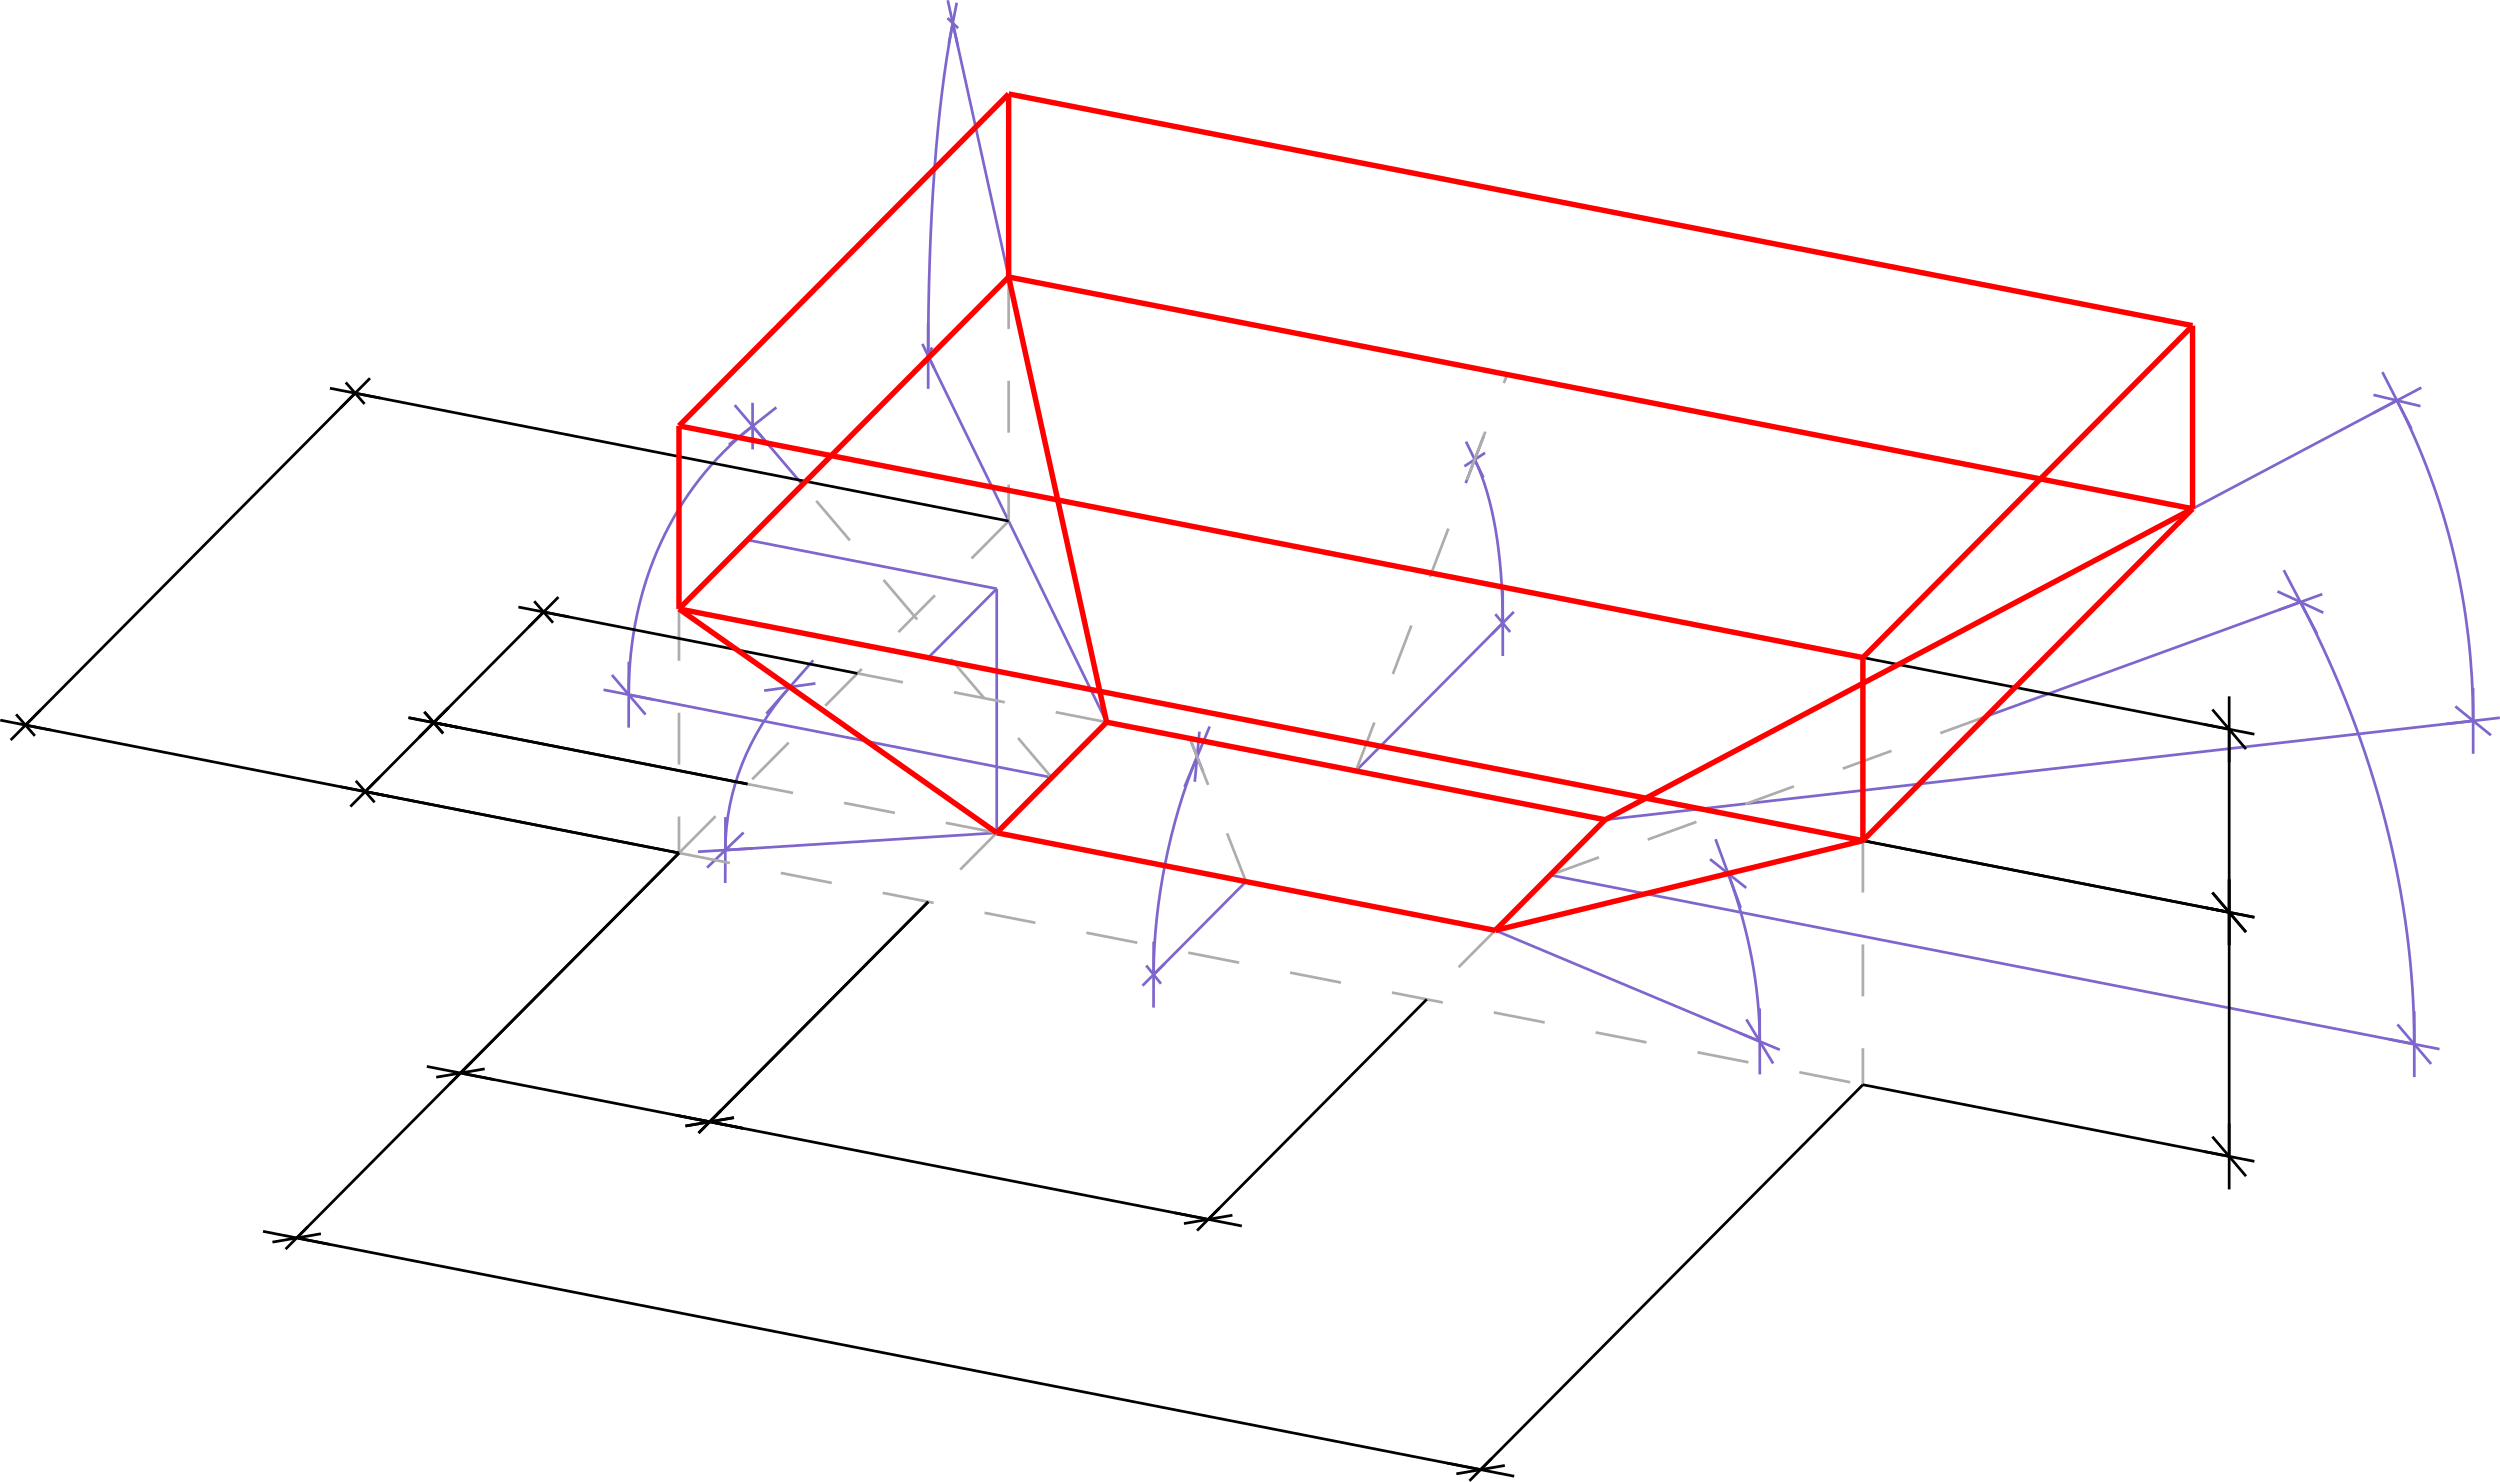
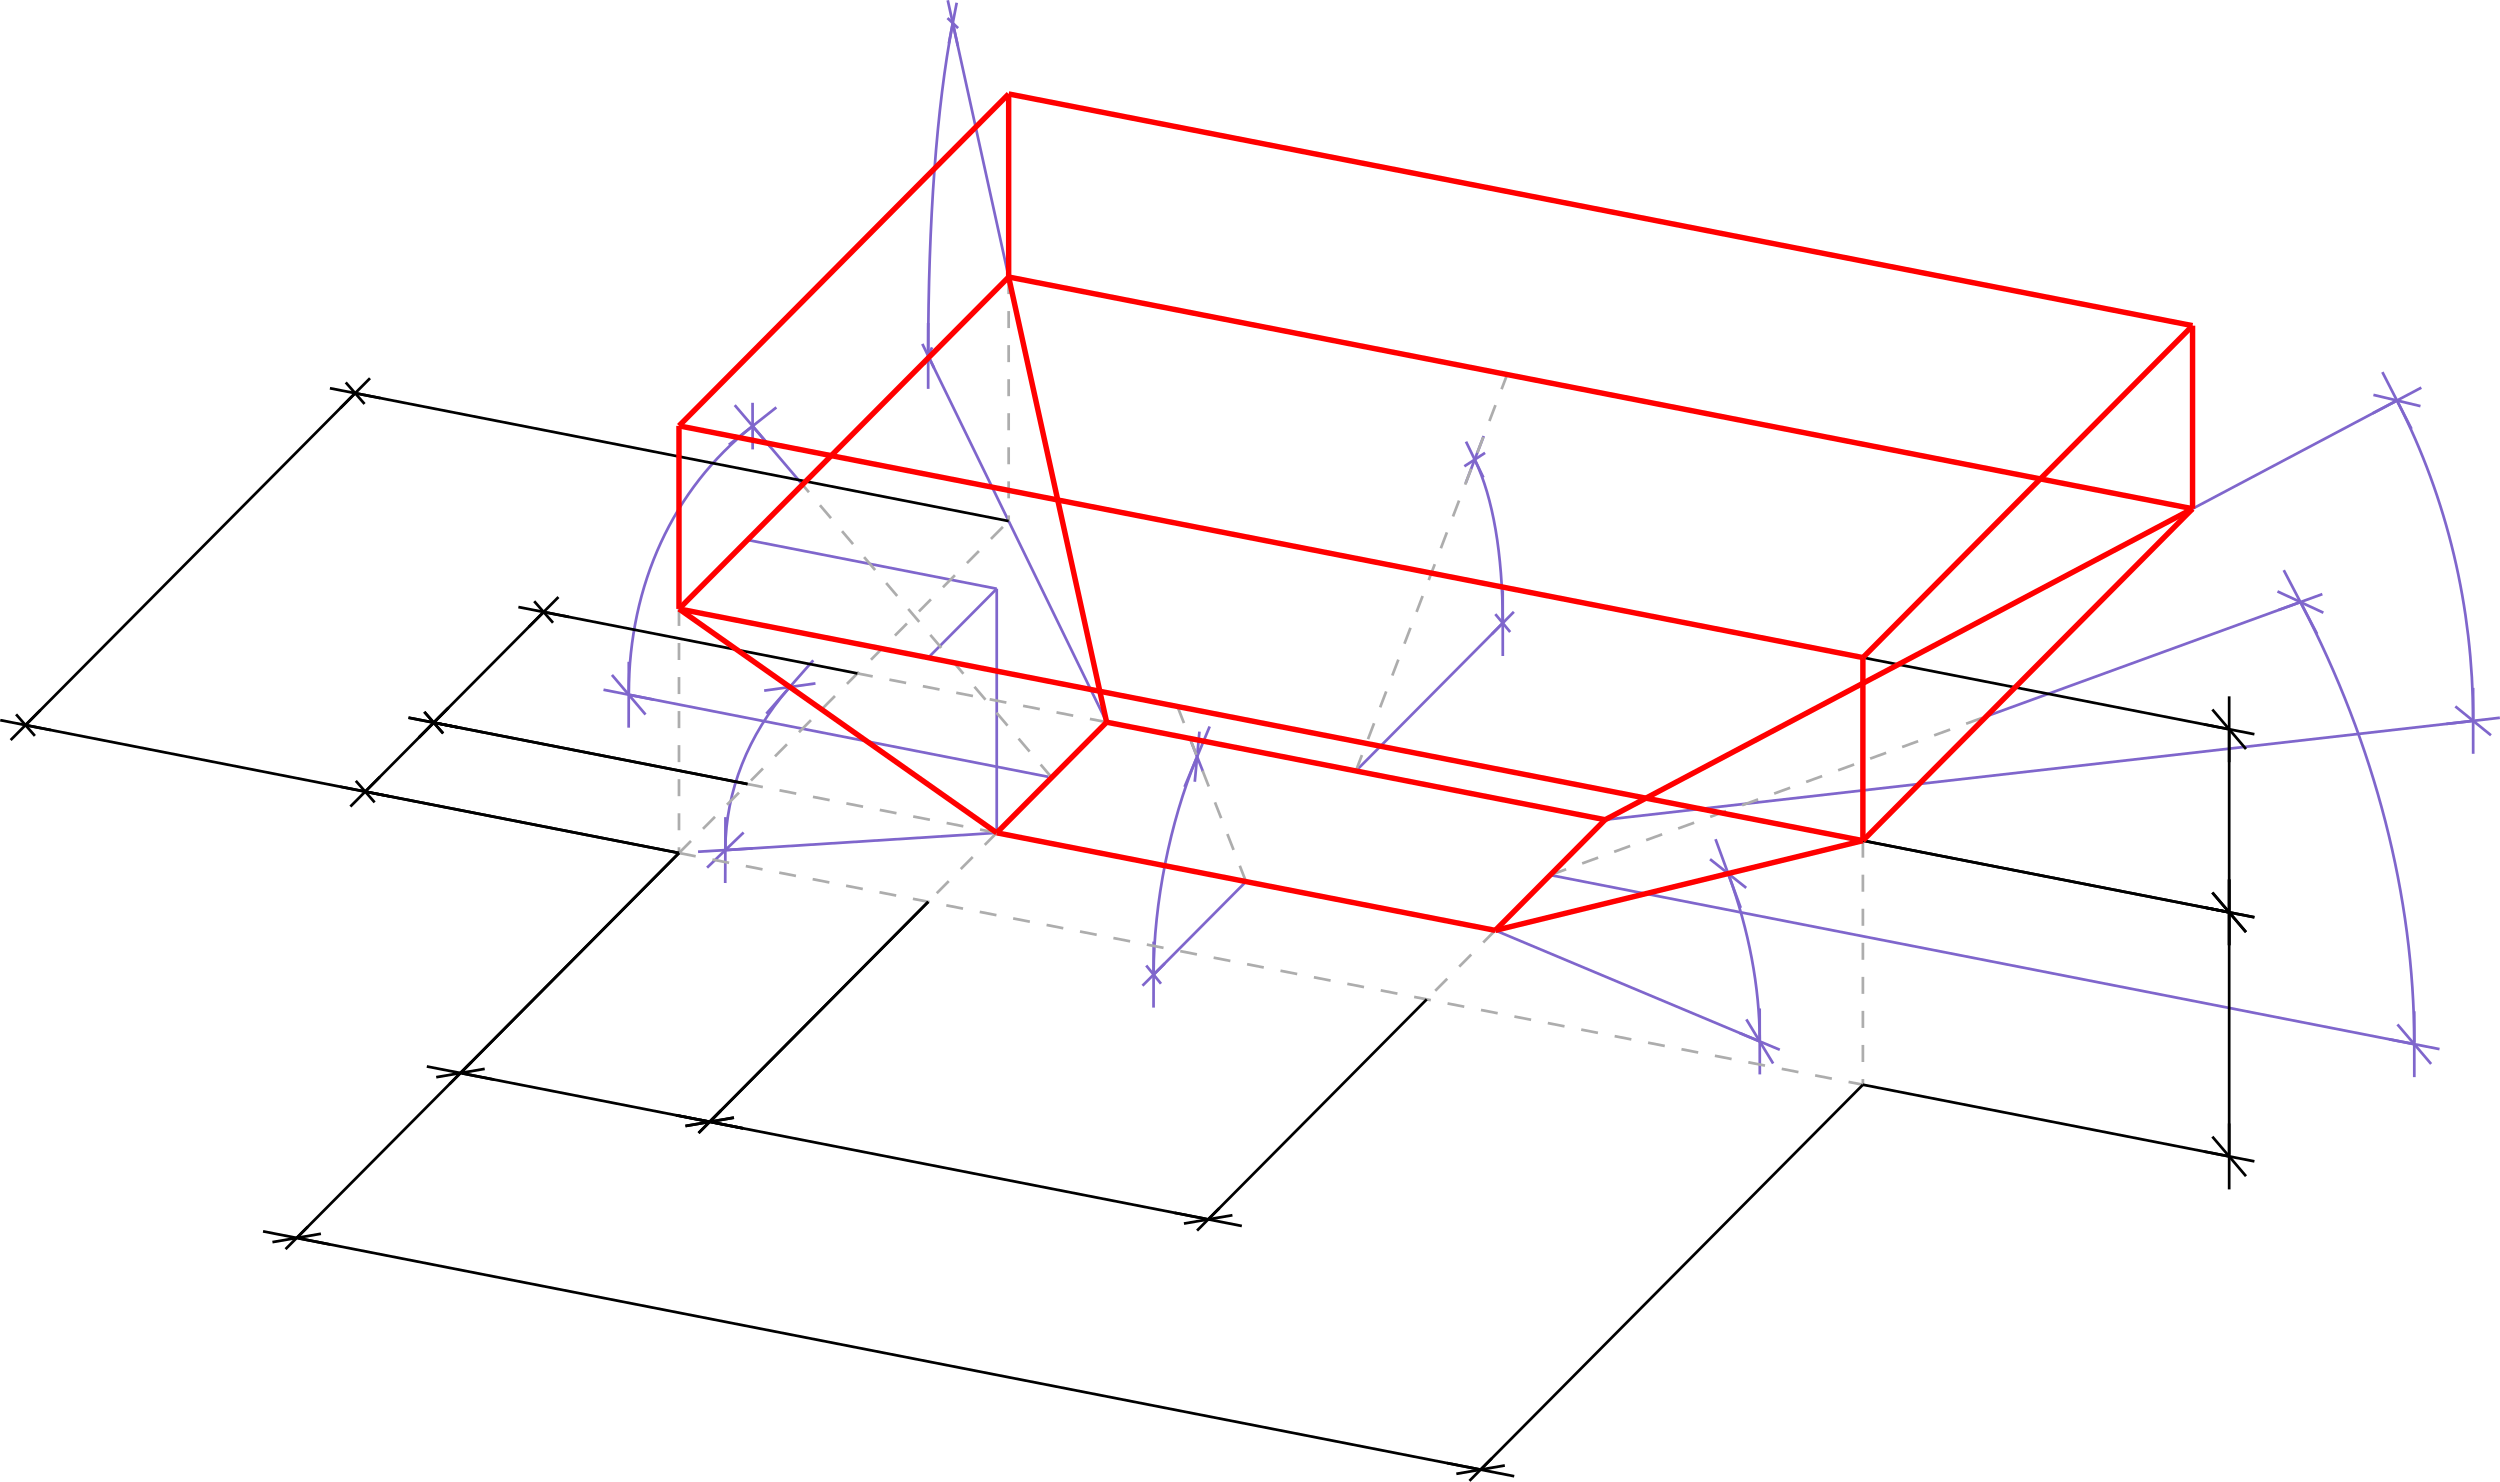
<svg xmlns="http://www.w3.org/2000/svg" xml:space="preserve" width="73.424mm" height="43.519mm" version="1.1" style="shape-rendering:geometricPrecision; text-rendering:geometricPrecision; image-rendering:optimizeQuality; fill-rule:evenodd; clip-rule:evenodd" viewBox="0 0 7342.08 4351.69">
  <defs>
    <style type="text/css">
   
    .str3 {stroke:red;stroke-width:16;stroke-linejoin:bevel;stroke-miterlimit:22.926}
    .str2 {stroke:black;stroke-width:8;stroke-linejoin:bevel;stroke-miterlimit:22.926}
    .str0 {stroke:#7F66CC;stroke-width:8;stroke-linejoin:bevel;stroke-miterlimit:22.926}
-     .str1 {stroke:#ADADAD;stroke-width:8;stroke-linejoin:bevel;stroke-miterlimit:22.926;stroke-dasharray:152.394 152.394}
+     .str1 {stroke:#ADADAD;stroke-width:8;stroke-linejoin:bevel;stroke-miterlimit:22.926;stroke-dasharray:50 50}
    .fil0 {fill:none}
   
  </style>
  </defs>
  <g id="dim-angle">
    <line class="fil0 str0" x1="2927.16" y1="2445.87" x2="2130.21" y2="2496.51" />
    <path class="fil0 str0" d="M2316.1 2021.58c-118.91,136.12 -184.62,302.35 -185.86,470.09" />
    <line class="fil0 str0" x1="4713.96" y1="2407.45" x2="7263.2" y2="2116.95" />
    <line class="fil0 str0" x1="6439.17" y1="1494.03" x2="7039.42" y2="1176.22" />
    <path class="fil0 str0" d="M7263.19 2112.11c-0.73,-329.74 -76.24,-647.14 -221.63,-931.72" />
    <line class="fil0 str0" x1="3249.96" y1="2120.91" x2="2725.91" y2="1045.21" />
    <line class="fil0 str0" x1="2962.26" y1="813.54" x2="2798.16" y2="67.84" />
    <path class="fil0 str0" d="M2797.59 70.83c-46.75,242.9 -71.48,577.44 -71.68,969.55" />
    <line class="fil0 str0" x1="3249.97" y1="2120.93" x2="3249.96" y2="2120.91" />
    <line class="fil0 str0" x1="4391.22" y1="2732.4" x2="5168.06" y2="3058.5" />
    <path class="fil0 str0" d="M5168.05 3053.66c-0.63,-155.5 -31.85,-321.32 -90.95,-483.19" />
    <line class="fil0 str0" x1="2927.24" y1="1729.04" x2="2726.06" y2="1931.6" />
    <line class="fil0 str0" x1="2927.24" y1="1729.04" x2="2195.26" y2="1585.78" />
    <line class="fil0 str0" x1="2927.24" y1="2445.86" x2="2927.24" y2="1729.04" />
    <line class="fil0 str0" x1="3657.57" y1="2590.79" x2="3387.93" y2="2862.26" />
    <path class="fil0 str0" d="M3513.86 2226.71c-77.76,187.9 -125.17,425.4 -125.91,630.71" />
    <line class="fil0 str0" x1="3987.91" y1="2258.2" x2="4413.32" y2="1829.88" />
    <path class="fil0 str0" d="M4413.31 1825.05c-0.45,-198.55 -28.79,-363.78 -81.09,-472.72" />
    <line class="fil0 str0" x1="2356.62" y1="1423.3" x2="2210.29" y2="1251.36" />
    <line class="fil0 str0" x1="3079.01" y1="2281.52" x2="1846.48" y2="2040.29" />
    <path class="fil0 str0" d="M2206.81 1254.11c-229.61,181.71 -359.02,462.34 -360.32,781.35" />
    <line class="fil0 str0" x1="4558.1" y1="2571" x2="7090.33" y2="3066.6" />
    <line class="fil0 str0" x1="5833.53" y1="2103.8" x2="6755.96" y2="1768.15" />
    <path class="fil0 str0" d="M7090.32 3061.76c-0.85,-429.38 -115.21,-873.44 -331.92,-1288.94" />
    <line class="fil0 str1" x1="2927.24" y1="2445.86" x2="2726.06" y2="2648.42" />
    <line class="fil0 str0" x1="2183.84" y1="2444.88" x2="2076.58" y2="2548.15" />
    <line class="fil0 str0" x1="2050.03" y1="2501.36" x2="2210.39" y2="2491.66" />
    <line class="fil0 str0" x1="2130.57" y1="2399.72" x2="2129.85" y2="2593.3" />
    <line class="fil0 str0" x1="2244.22" y1="2028.26" x2="2394.85" y2="2007.06" />
    <line class="fil0 str0" x1="2380.84" y1="2060.54" x2="2258.23" y2="1974.78" />
    <line class="fil0 str0" x1="2250.64" y1="2096.03" x2="2388.43" y2="1939.29" />
    <line class="fil0 str0" x1="7210.85" y1="2074.59" x2="7315.55" y2="2159.32" />
    <line class="fil0 str0" x1="7341.65" y1="2107.94" x2="7184.75" y2="2125.97" />
    <line class="fil0 str0" x1="7263.09" y1="2020.2" x2="7263.3" y2="2213.71" />
    <line class="fil0 str0" x1="7108.54" y1="1192.72" x2="6970.32" y2="1159.71" />
    <line class="fil0 str0" x1="6967.83" y1="1214.05" x2="7111.02" y2="1138.39" />
    <line class="fil0 str0" x1="7082.18" y1="1259.67" x2="6996.66" y2="1092.78" />
    <line class="fil0 str0" x1="2737.33" y1="1020.33" x2="2714.48" y2="1070.09" />
    <line class="fil0 str0" x1="2708.78" y1="1009.99" x2="2743.03" y2="1080.44" />
    <line class="fil0 str0" x1="2725.93" y1="948.49" x2="2725.88" y2="1141.93" />
    <line class="fil0 str0" x1="2782.54" y1="53.05" x2="2813.78" y2="82.64" />
    <line class="fil0 str0" x1="2812.93" y1="134.86" x2="2783.39" y2="0.82" />
    <line class="fil0 str0" x1="2786.62" y1="127.62" x2="2809.71" y2="8.06" />
    <line class="fil0 str0" x1="5128.73" y1="2993.73" x2="5207.39" y2="3123.27" />
    <line class="fil0 str0" x1="5226.91" y1="3083.01" x2="5109.21" y2="3033.98" />
    <line class="fil0 str0" x1="5167.86" y1="2961.64" x2="5168.26" y2="3155.35" />
    <line class="fil0 str0" x1="5128.35" y1="2607.55" x2="5022.14" y2="2523.3" />
    <line class="fil0 str0" x1="5023.36" y1="2577.87" x2="5127.14" y2="2552.97" />
    <line class="fil0 str0" x1="5112.27" y1="2666.29" x2="5038.23" y2="2464.56" />
    <line class="fil0 str0" x1="3508.87" y1="2295.89" x2="3522.55" y2="2148.66" />
    <line class="fil0 str0" x1="3498.31" y1="2178.35" x2="3533.11" y2="2266.2" />
    <line class="fil0 str0" x1="3478.83" y1="2310.93" x2="3552.58" y2="2133.62" />
    <line class="fil0 str0" x1="3366.24" y1="2835.53" x2="3409.63" y2="2889" />
    <line class="fil0 str0" x1="3420.61" y1="2829.65" x2="3355.26" y2="2894.87" />
    <line class="fil0 str0" x1="3388.11" y1="2765.32" x2="3387.76" y2="2959.21" />
    <line class="fil0 str0" x1="4391.48" y1="1803.61" x2="4435.16" y2="1856.15" />
    <line class="fil0 str0" x1="4445.99" y1="1796.8" x2="4380.64" y2="1862.96" />
    <line class="fil0 str0" x1="4413.21" y1="1733.22" x2="4413.43" y2="1926.54" />
    <line class="fil0 str0" x1="4361.37" y1="1329.95" x2="4300.53" y2="1369.43" />
    <line class="fil0 str0" x1="4304.46" y1="1418.86" x2="4357.44" y2="1280.52" />
    <line class="fil0 str0" x1="4356.47" y1="1402.43" x2="4305.43" y2="1296.94" />
    <line class="fil0 str0" x1="2210.43" y1="1319.82" x2="2210.15" y2="1182.91" />
    <line class="fil0 str0" x1="2157.78" y1="1189.87" x2="2262.8" y2="1312.86" />
    <line class="fil0 str0" x1="2140.55" y1="1306.28" x2="2280.03" y2="1196.45" />
    <line class="fil0 str0" x1="1797.18" y1="1982.16" x2="1895.79" y2="2098.42" />
    <line class="fil0 str0" x1="1920.6" y1="2054.94" x2="1772.37" y2="2025.64" />
    <line class="fil0 str0" x1="1846.68" y1="1943.56" x2="1846.28" y2="2137.02" />
    <line class="fil0 str0" x1="7040.87" y1="3008.59" x2="7139.79" y2="3124.62" />
    <line class="fil0 str0" x1="7164.44" y1="3081.04" x2="7016.21" y2="3052.18" />
    <line class="fil0 str0" x1="7090.23" y1="2969.82" x2="7090.42" y2="3163.4" />
    <line class="fil0 str0" x1="6823.35" y1="1799.41" x2="6688.57" y2="1736.89" />
    <line class="fil0 str0" x1="6691.58" y1="1791.5" x2="6820.34" y2="1744.8" />
    <line class="fil0 str0" x1="6804.9" y1="1861.79" x2="6707.02" y2="1674.5" />
  </g>
  <g id="line-dash">
    <line class="fil0 str1" x1="4552.56" y1="2569.92" x2="5833.53" y2="2103.8" />
    <line class="fil0 str1" x1="3981.95" y1="2264.19" x2="4426.22" y2="1100.06" />
    <line class="fil0 str1" x1="3088.6" y1="2283.4" x2="2356.62" y2="1423.3" />
    <line class="fil0 str1" x1="3659.22" y1="2589.12" x2="3458.04" y2="2074.86" />
    <line class="fil0 str1" x1="5470.98" y1="2468.83" x2="5470.98" y2="3185.66" />
    <line class="fil0 str1" x1="1994.08" y1="2505.16" x2="5470.98" y2="3185.66" />
    <line class="fil0 str1" x1="4391.22" y1="2732.4" x2="4190.02" y2="2934.95" />
    <line class="fil0 str1" x1="2962.26" y1="813.54" x2="2962.26" y2="1530.36" />
    <line class="fil0 str1" x1="3249.97" y1="2120.93" x2="2517.99" y2="1977.67" />
    <line class="fil0 str1" x1="1994.08" y1="2505.16" x2="2962.26" y2="1530.36" />
    <line class="fil0 str1" x1="2927.24" y1="2445.86" x2="2195.26" y2="2302.61" />
    <line class="fil0 str1" x1="1994.08" y1="1788.34" x2="1994.08" y2="2505.16" />
  </g>
  <g id="dim-line">
    <line class="fil0 str2" x1="5470.98" y1="1931.21" x2="6546.72" y2="2141.75" />
    <line class="fil0 str2" x1="5470.98" y1="2468.83" x2="6546.72" y2="2679.37" />
    <line class="fil0 str2" x1="6546.72" y1="2146.59" x2="6546.72" y2="2674.53" />
    <line class="fil0 str2" x1="5470.98" y1="3185.66" x2="6546.72" y2="3396.2" />
    <line class="fil0 str2" x1="5470.98" y1="2468.83" x2="6546.72" y2="2679.37" />
    <line class="fil0 str2" x1="6546.72" y1="3391.36" x2="6546.72" y2="2684.21" />
    <line class="fil0 str2" x1="1994.08" y1="2505.16" x2="871.3" y2="3635.61" />
    <line class="fil0 str2" x1="5470.98" y1="3185.66" x2="4348.2" y2="4316.1" />
    <line class="fil0 str2" x1="876.24" y1="3636.58" x2="4343.26" y2="4315.13" />
    <line class="fil0 str2" x1="1994.08" y1="2505.16" x2="1352.29" y2="3151.33" />
    <line class="fil0 str2" x1="2726.06" y1="2648.42" x2="2084.27" y2="3294.59" />
    <line class="fil0 str2" x1="1357.23" y1="3152.29" x2="2079.34" y2="3293.63" />
    <line class="fil0 str2" x1="2195.26" y1="2302.61" x2="1273.77" y2="2122.25" />
    <line class="fil0 str2" x1="1994.08" y1="2505.16" x2="1072.59" y2="2324.81" />
    <line class="fil0 str2" x1="1271.6" y1="2124.44" x2="1074.77" y2="2322.62" />
    <line class="fil0 str2" x1="4190.02" y1="2934.95" x2="3548.24" y2="3581.11" />
    <line class="fil0 str2" x1="2726.06" y1="2648.42" x2="2084.27" y2="3294.59" />
    <line class="fil0 str2" x1="3543.3" y1="3580.14" x2="2089.21" y2="3295.56" />
    <line class="fil0 str2" x1="2517.99" y1="1977.67" x2="1596.5" y2="1797.32" />
    <line class="fil0 str2" x1="2195.26" y1="2302.61" x2="1273.77" y2="2122.25" />
    <line class="fil0 str2" x1="1594.32" y1="1799.51" x2="1275.95" y2="2120.05" />
    <line class="fil0 str2" x1="1994.08" y1="2505.16" x2="74.84" y2="2129.53" />
    <line class="fil0 str2" x1="2962.26" y1="1530.36" x2="1043.03" y2="1154.73" />
    <line class="fil0 str2" x1="77.02" y1="2127.34" x2="1040.85" y2="1156.92" />
    <line class="fil0 str2" x1="6596.13" y1="2199.81" x2="6497.31" y2="2083.69" />
    <line class="fil0 str2" x1="6472.62" y1="2127.24" x2="6620.84" y2="2156.26" />
    <line class="fil0 str2" x1="6546.72" y1="2238.53" x2="6546.72" y2="2044.98" />
    <line class="fil0 str2" x1="6497.31" y1="2621.31" x2="6596.13" y2="2737.43" />
    <line class="fil0 str2" x1="6620.84" y1="2693.88" x2="6472.62" y2="2664.87" />
    <line class="fil0 str2" x1="6546.72" y1="2582.6" x2="6546.72" y2="2776.15" />
    <line class="fil0 str2" x1="6497.31" y1="3338.14" x2="6596.13" y2="3454.26" />
    <line class="fil0 str2" x1="6620.84" y1="3410.71" x2="6472.62" y2="3381.69" />
    <line class="fil0 str2" x1="6546.72" y1="3299.43" x2="6546.72" y2="3492.98" />
    <line class="fil0 str2" x1="6596.13" y1="2737.43" x2="6497.31" y2="2621.31" />
    <line class="fil0 str2" x1="6472.62" y1="2664.87" x2="6620.84" y2="2693.88" />
    <line class="fil0 str2" x1="6546.72" y1="2776.15" x2="6546.72" y2="2582.6" />
    <line class="fil0 str2" x1="942.49" y1="3623.34" x2="800.11" y2="3647.87" />
    <line class="fil0 str2" x1="838.63" y1="3668.51" x2="903.97" y2="3602.71" />
    <line class="fil0 str2" x1="970.12" y1="3654.95" x2="772.48" y2="3616.27" />
    <line class="fil0 str2" x1="4277.02" y1="4328.36" x2="4419.4" y2="4303.84" />
    <line class="fil0 str2" x1="4380.88" y1="4283.2" x2="4315.52" y2="4349" />
    <line class="fil0 str2" x1="4249.39" y1="4296.76" x2="4447.02" y2="4335.44" />
    <line class="fil0 str2" x1="1423.49" y1="3139.06" x2="1281.11" y2="3163.59" />
    <line class="fil0 str2" x1="1319.62" y1="3184.23" x2="1384.97" y2="3118.43" />
    <line class="fil0 str2" x1="1451.11" y1="3170.67" x2="1253.48" y2="3131.98" />
    <line class="fil0 str2" x1="2013.08" y1="3306.85" x2="2155.47" y2="3282.33" />
    <line class="fil0 str2" x1="2116.95" y1="3261.69" x2="2051.6" y2="3327.49" />
    <line class="fil0 str2" x1="1985.46" y1="3275.25" x2="2183.09" y2="3313.93" />
    <line class="fil0 str2" x1="1301.4" y1="2153.85" x2="1246.15" y2="2090.64" />
    <line class="fil0 str2" x1="1199.66" y1="2107.74" x2="1347.88" y2="2136.75" />
    <line class="fil0 str2" x1="1230.2" y1="2166.11" x2="1317.34" y2="2078.39" />
    <line class="fil0 str2" x1="1044.96" y1="2293.21" x2="1100.22" y2="2356.41" />
    <line class="fil0 str2" x1="1146.7" y1="2339.31" x2="998.47" y2="2310.31" />
    <line class="fil0 str2" x1="1116.15" y1="2280.95" x2="1029.02" y2="2368.67" />
    <line class="fil0 str2" x1="3477.04" y1="3593.37" x2="3619.43" y2="3568.85" />
    <line class="fil0 str2" x1="3580.91" y1="3548.22" x2="3515.56" y2="3614.01" />
    <line class="fil0 str2" x1="3449.42" y1="3561.77" x2="3647.05" y2="3600.45" />
    <line class="fil0 str2" x1="2155.47" y1="3282.33" x2="2013.08" y2="3306.85" />
    <line class="fil0 str2" x1="2051.6" y1="3327.49" x2="2116.95" y2="3261.69" />
    <line class="fil0 str2" x1="2183.09" y1="3313.93" x2="1985.46" y2="3275.25" />
    <line class="fil0 str2" x1="1624.12" y1="1828.92" x2="1568.88" y2="1765.71" />
    <line class="fil0 str2" x1="1522.39" y1="1782.81" x2="1670.61" y2="1811.82" />
    <line class="fil0 str2" x1="1552.94" y1="1841.18" x2="1640.07" y2="1753.45" />
    <line class="fil0 str2" x1="1246.15" y1="2090.64" x2="1301.4" y2="2153.85" />
    <line class="fil0 str2" x1="1347.88" y1="2136.75" x2="1199.66" y2="2107.74" />
    <line class="fil0 str2" x1="1317.34" y1="2078.39" x2="1230.2" y2="2166.11" />
    <line class="fil0 str2" x1="47.22" y1="2097.92" x2="102.47" y2="2161.13" />
    <line class="fil0 str2" x1="148.95" y1="2144.03" x2="0.73" y2="2115.02" />
    <line class="fil0 str2" x1="118.41" y1="2085.66" x2="31.27" y2="2173.4" />
    <line class="fil0 str2" x1="1070.65" y1="1186.33" x2="1015.4" y2="1123.12" />
    <line class="fil0 str2" x1="968.91" y1="1140.22" x2="1117.13" y2="1169.23" />
    <line class="fil0 str2" x1="999.46" y1="1198.6" x2="1086.6" y2="1110.86" />
  </g>
  <g id="line-basic">
    <line class="fil0 str3" x1="6439.17" y1="956.41" x2="5470.98" y2="1931.21" />
    <line class="fil0 str3" x1="2962.26" y1="275.91" x2="6439.17" y2="956.41" />
    <line class="fil0 str3" x1="1994.08" y1="1250.71" x2="2962.26" y2="275.91" />
    <line class="fil0 str3" x1="1994.08" y1="1250.71" x2="5470.98" y2="1931.21" />
    <line class="fil0 str3" x1="5470.98" y1="2468.83" x2="5470.98" y2="1931.21" />
    <line class="fil0 str3" x1="6439.17" y1="1494.03" x2="6439.17" y2="956.41" />
    <line class="fil0 str3" x1="2962.26" y1="813.54" x2="2962.26" y2="275.91" />
    <line class="fil0 str3" x1="1994.08" y1="1788.34" x2="1994.08" y2="1250.71" />
    <line class="fil0 str3" x1="6439.17" y1="1494.03" x2="4713.93" y2="2407.45" />
    <line class="fil0 str3" x1="2962.26" y1="813.54" x2="6439.17" y2="1494.03" />
    <line class="fil0 str3" x1="2962.26" y1="813.54" x2="3249.97" y2="2120.93" />
    <line class="fil0 str3" x1="5470.98" y1="2468.83" x2="4391.2" y2="2732.39" />
    <line class="fil0 str3" x1="1994.08" y1="1788.34" x2="5470.98" y2="2468.83" />
    <line class="fil0 str3" x1="6439.17" y1="1494.03" x2="5470.98" y2="2468.83" />
    <line class="fil0 str3" x1="1994.08" y1="1788.34" x2="2927.24" y2="2445.86" />
    <line class="fil0 str3" x1="2962.26" y1="813.54" x2="1994.08" y2="1788.34" />
    <line class="fil0 str3" x1="2927.24" y1="2445.86" x2="3249.97" y2="2120.93" />
    <line class="fil0 str3" x1="4713.93" y1="2407.45" x2="3249.97" y2="2120.93" />
    <line class="fil0 str3" x1="4391.2" y1="2732.39" x2="4713.93" y2="2407.45" />
    <line class="fil0 str3" x1="2927.24" y1="2445.86" x2="4391.2" y2="2732.39" />
  </g>
</svg>
